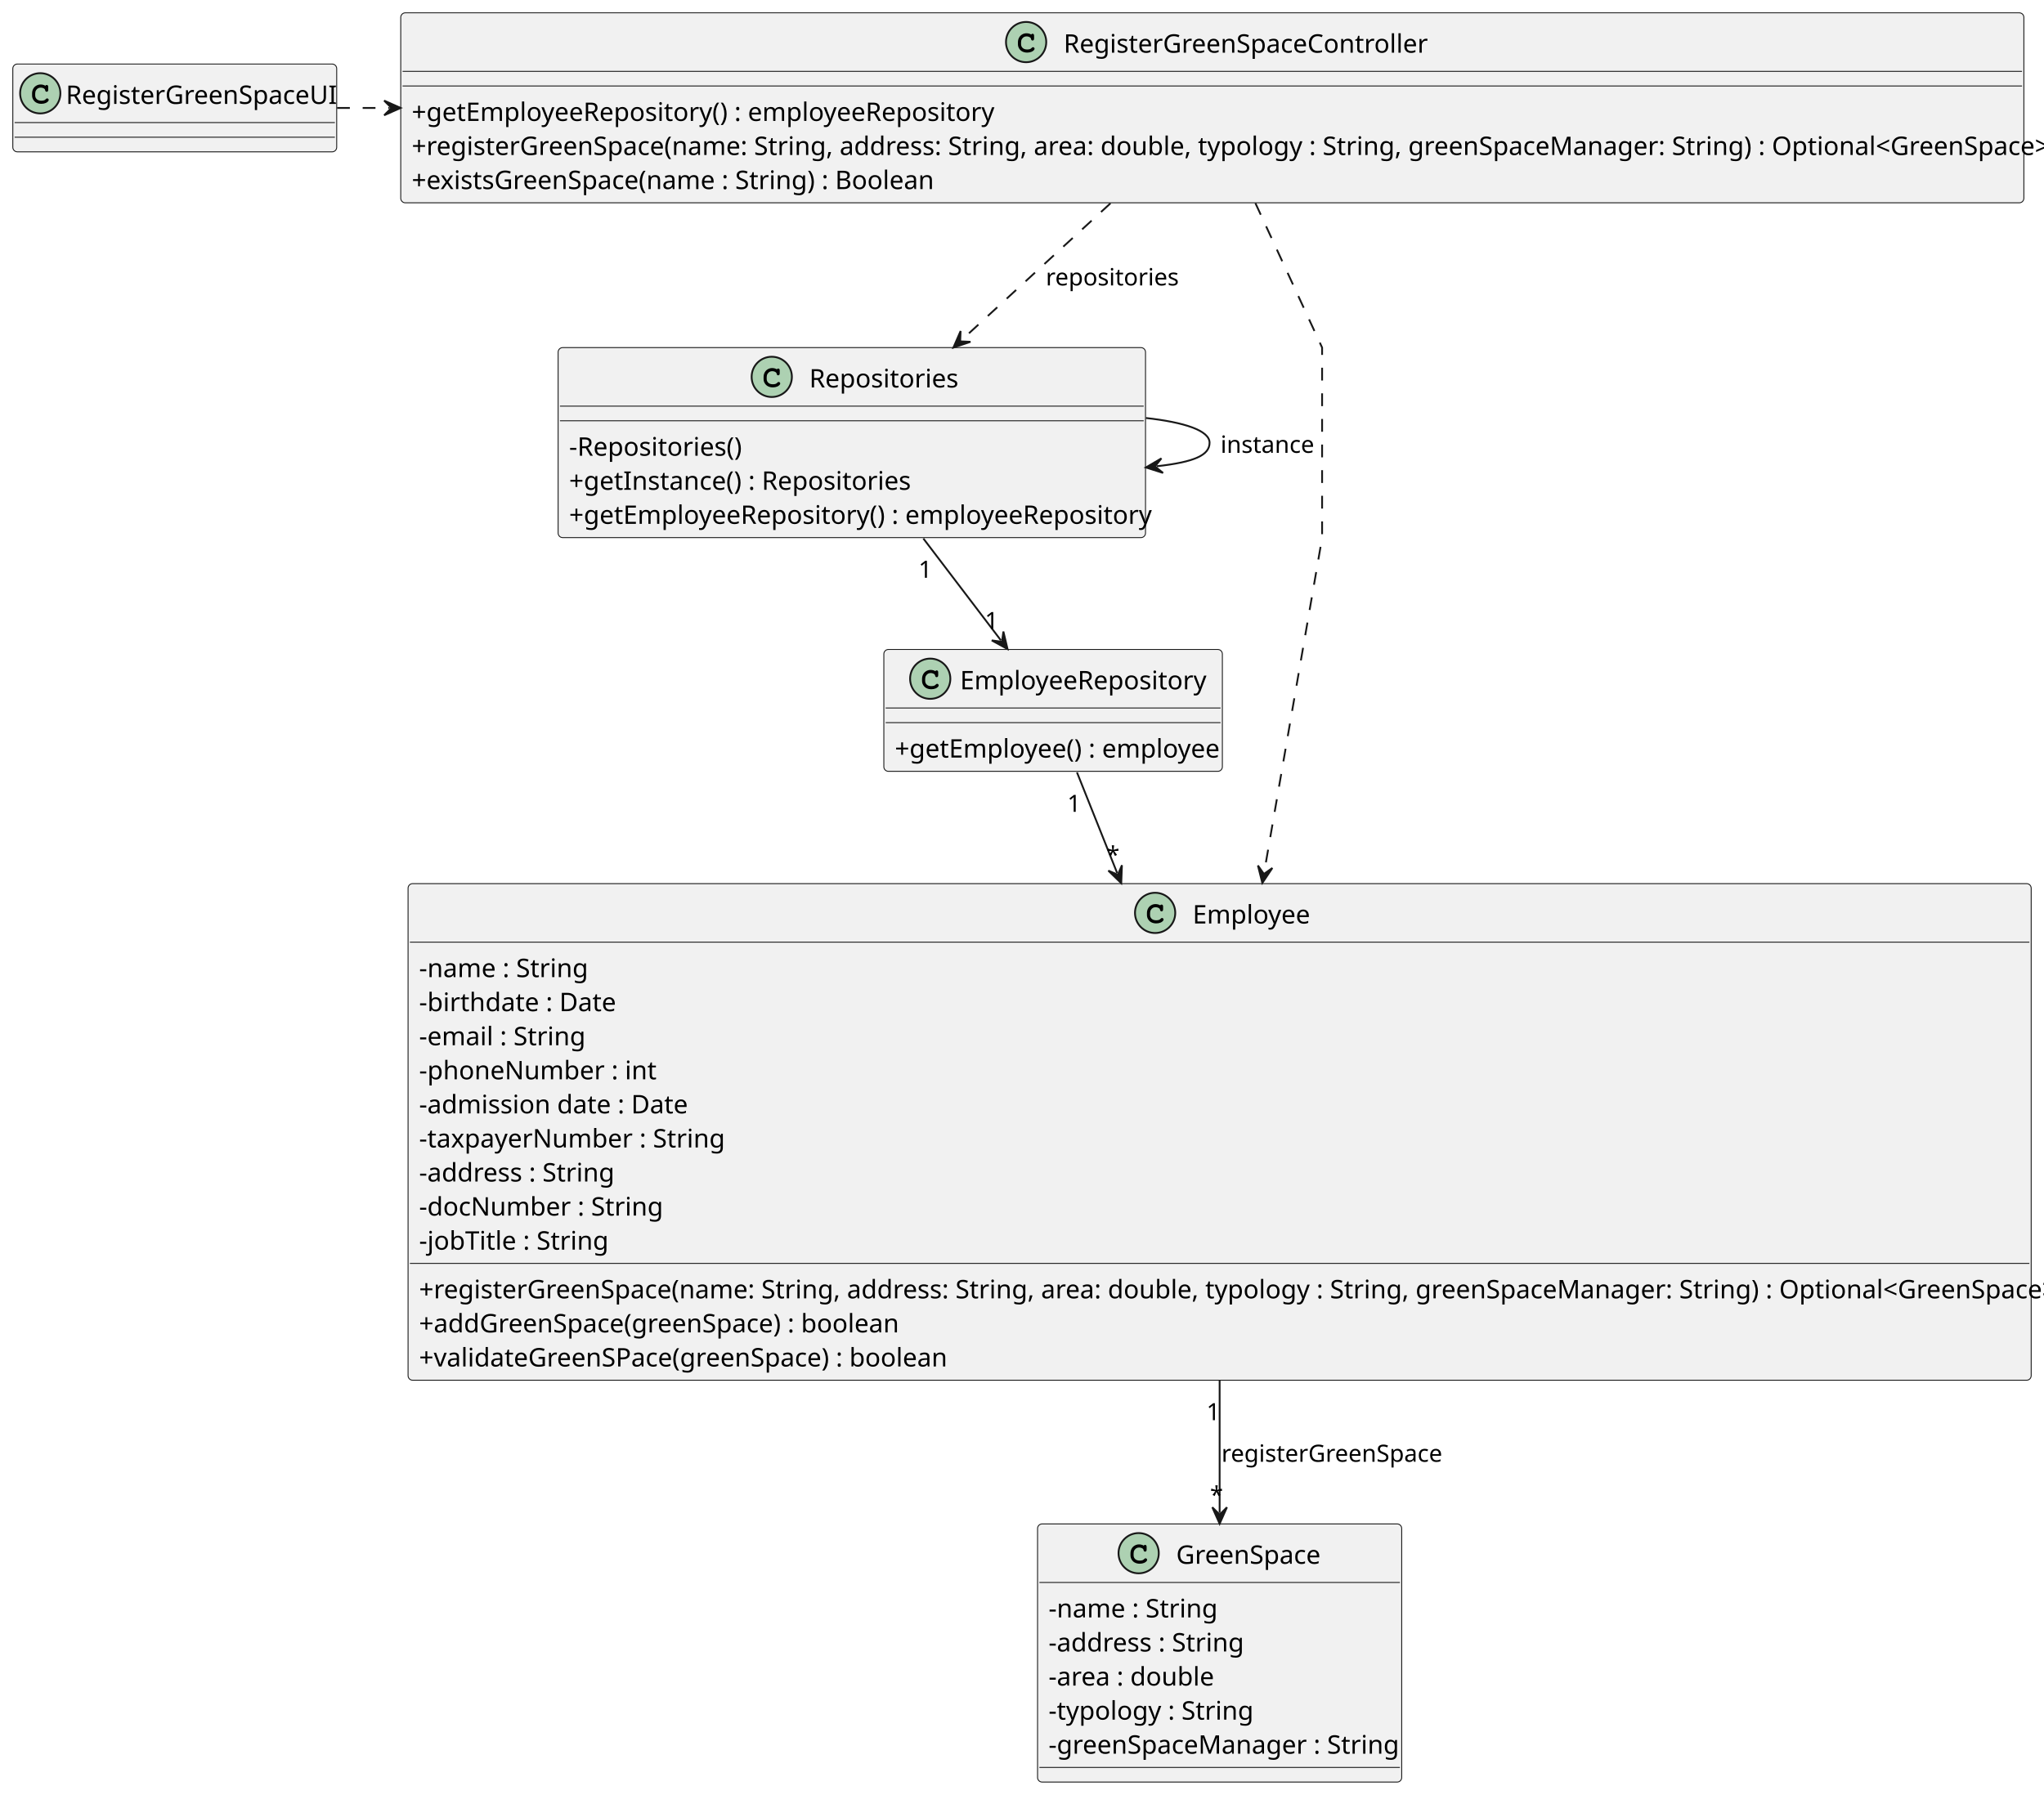
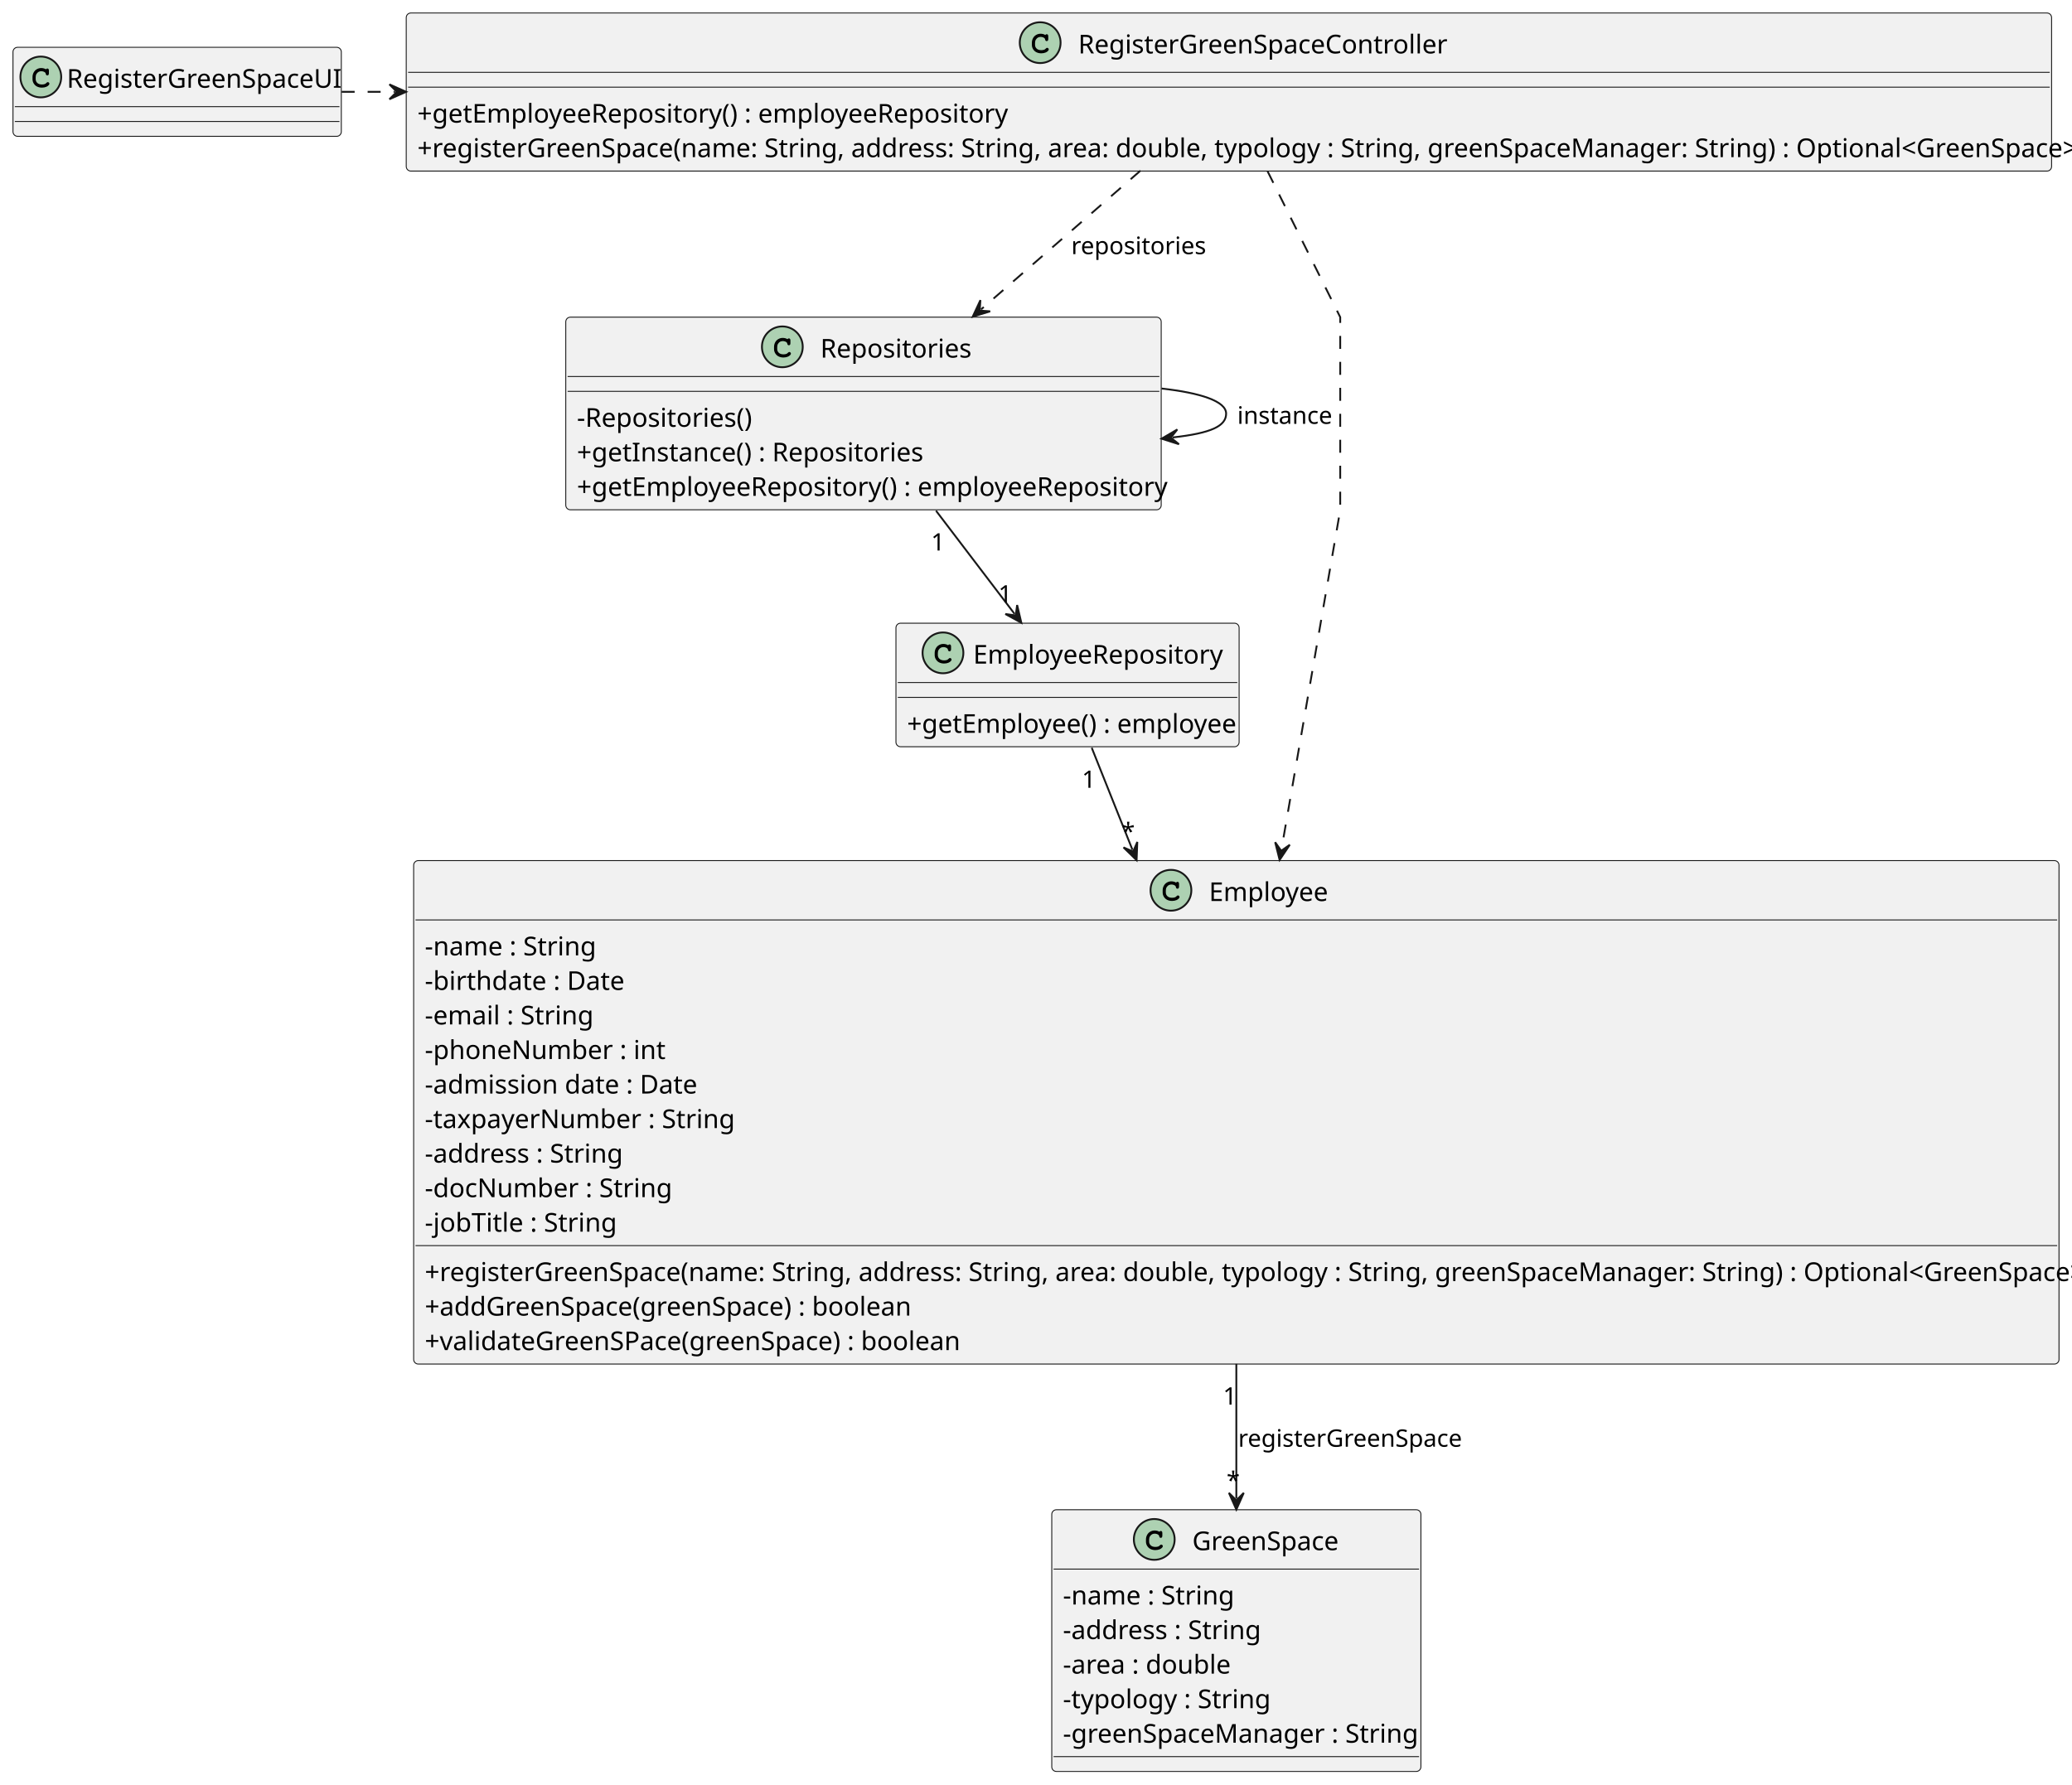
- <svg xmlns="http://www.w3.org/2000/svg" contentStyleType="text/css" height="981px" preserveAspectRatio="none" style="width:1117px;height:981px;background:#FFFFFF;" version="1.1" viewBox="0 0 1117 981" width="1117px" zoomAndPan="magnify">
+ <svg xmlns="http://www.w3.org/2000/svg" contentStyleType="text/css" height="962px" preserveAspectRatio="none" style="width:1117px;height:962px;background:#FFFFFF;" version="1.1" viewBox="0 0 1117 962" width="1117px" zoomAndPan="magnify">
  <defs />
  <g>
    <g id="elem_RegisterGreenSpaceUI">
-       <rect codeLine="11" fill="#F1F1F1" height="48" id="RegisterGreenSpaceUI" rx="2.5" ry="2.5" style="stroke:#181818;stroke-width:0.5;" width="177" x="7" y="35" />
-       <ellipse cx="22" cy="51" fill="#ADD1B2" rx="11" ry="11" style="stroke:#181818;stroke-width:1.0;" />
-       <path d="M24.766,46.875 Q24.922,46.656 25.109,46.547 Q25.297,46.438 25.516,46.438 Q25.891,46.438 26.125,46.703 Q26.359,46.953 26.359,47.562 L26.359,49.016 Q26.359,49.625 26.125,49.891 Q25.891,50.156 25.516,50.156 Q25.172,50.156 24.969,49.953 Q24.766,49.766 24.656,49.25 Q24.609,48.891 24.422,48.703 Q24.094,48.328 23.484,48.109 Q22.875,47.891 22.25,47.891 Q21.484,47.891 20.844,48.219 Q20.219,48.547 19.719,49.297 Q19.234,50.047 19.234,51.078 L19.234,52.172 Q19.234,53.406 20.125,54.234 Q21.016,55.047 22.609,55.047 Q23.547,55.047 24.203,54.797 Q24.594,54.641 25.016,54.203 Q25.281,53.938 25.422,53.859 Q25.578,53.781 25.781,53.781 Q26.109,53.781 26.359,54.047 Q26.625,54.297 26.625,54.641 Q26.625,54.984 26.281,55.391 Q25.781,55.969 24.984,56.297 Q23.906,56.75 22.609,56.75 Q21.094,56.75 19.891,56.125 Q18.906,55.625 18.219,54.562 Q17.531,53.484 17.531,52.203 L17.531,51.047 Q17.531,49.719 18.141,48.578 Q18.766,47.422 19.859,46.812 Q20.953,46.188 22.188,46.188 Q22.922,46.188 23.562,46.359 Q24.219,46.516 24.766,46.875 Z " fill="#000000" />
-       <text fill="#000000" font-family="sans-serif" font-size="14" lengthAdjust="spacing" textLength="145" x="36" y="56.797">RegisterGreenSpaceUI</text>
-       <line style="stroke:#181818;stroke-width:0.5;" x1="8" x2="183" y1="67" y2="67" />
-       <line style="stroke:#181818;stroke-width:0.5;" x1="8" x2="183" y1="75" y2="75" />
+       <rect codeLine="11" fill="#F1F1F1" height="48" id="RegisterGreenSpaceUI" rx="2.5" ry="2.5" style="stroke:#181818;stroke-width:0.5;" width="177" x="7" y="25.5" />
+       <ellipse cx="22" cy="41.5" fill="#ADD1B2" rx="11" ry="11" style="stroke:#181818;stroke-width:1.0;" />
+       <path d="M24.766,37.375 Q24.922,37.156 25.109,37.047 Q25.297,36.938 25.516,36.938 Q25.891,36.938 26.125,37.203 Q26.359,37.453 26.359,38.062 L26.359,39.516 Q26.359,40.125 26.125,40.391 Q25.891,40.656 25.516,40.656 Q25.172,40.656 24.969,40.453 Q24.766,40.266 24.656,39.75 Q24.609,39.391 24.422,39.203 Q24.094,38.828 23.484,38.609 Q22.875,38.391 22.25,38.391 Q21.484,38.391 20.844,38.719 Q20.219,39.047 19.719,39.797 Q19.234,40.547 19.234,41.578 L19.234,42.672 Q19.234,43.906 20.125,44.734 Q21.016,45.547 22.609,45.547 Q23.547,45.547 24.203,45.297 Q24.594,45.141 25.016,44.703 Q25.281,44.438 25.422,44.359 Q25.578,44.281 25.781,44.281 Q26.109,44.281 26.359,44.547 Q26.625,44.797 26.625,45.141 Q26.625,45.484 26.281,45.891 Q25.781,46.469 24.984,46.797 Q23.906,47.25 22.609,47.25 Q21.094,47.25 19.891,46.625 Q18.906,46.125 18.219,45.062 Q17.531,43.984 17.531,42.703 L17.531,41.547 Q17.531,40.219 18.141,39.078 Q18.766,37.922 19.859,37.312 Q20.953,36.688 22.188,36.688 Q22.922,36.688 23.562,36.859 Q24.219,37.016 24.766,37.375 Z " fill="#000000" />
+       <text fill="#000000" font-family="sans-serif" font-size="14" lengthAdjust="spacing" textLength="145" x="36" y="47.297">RegisterGreenSpaceUI</text>
+       <line style="stroke:#181818;stroke-width:0.5;" x1="8" x2="183" y1="57.5" y2="57.5" />
+       <line style="stroke:#181818;stroke-width:0.5;" x1="8" x2="183" y1="65.5" y2="65.5" />
    </g>
    <g id="elem_RegisterGreenSpaceController">
-       <rect codeLine="15" fill="#F1F1F1" height="103.863" id="RegisterGreenSpaceController" rx="2.5" ry="2.5" style="stroke:#181818;stroke-width:0.5;" width="887" x="219" y="7" />
+       <rect codeLine="15" fill="#F1F1F1" height="85.242" id="RegisterGreenSpaceController" rx="2.5" ry="2.5" style="stroke:#181818;stroke-width:0.5;" width="887" x="219" y="7" />
      <ellipse cx="560.75" cy="23" fill="#ADD1B2" rx="11" ry="11" style="stroke:#181818;stroke-width:1.0;" />
      <path d="M563.516,18.875 Q563.672,18.656 563.859,18.547 Q564.047,18.438 564.266,18.438 Q564.641,18.438 564.875,18.703 Q565.109,18.953 565.109,19.562 L565.109,21.016 Q565.109,21.625 564.875,21.891 Q564.641,22.156 564.266,22.156 Q563.922,22.156 563.719,21.953 Q563.516,21.766 563.406,21.25 Q563.359,20.891 563.172,20.703 Q562.844,20.328 562.234,20.109 Q561.625,19.891 561,19.891 Q560.234,19.891 559.594,20.219 Q558.969,20.547 558.469,21.297 Q557.984,22.047 557.984,23.078 L557.984,24.172 Q557.984,25.406 558.875,26.234 Q559.766,27.047 561.359,27.047 Q562.297,27.047 562.953,26.797 Q563.344,26.641 563.766,26.203 Q564.031,25.938 564.172,25.859 Q564.328,25.781 564.531,25.781 Q564.859,25.781 565.109,26.047 Q565.375,26.297 565.375,26.641 Q565.375,26.984 565.031,27.391 Q564.531,27.969 563.734,28.297 Q562.656,28.75 561.359,28.75 Q559.844,28.75 558.641,28.125 Q557.656,27.625 556.969,26.562 Q556.281,25.484 556.281,24.203 L556.281,23.047 Q556.281,21.719 556.891,20.578 Q557.516,19.422 558.609,18.812 Q559.703,18.188 560.938,18.188 Q561.672,18.188 562.312,18.359 Q562.969,18.516 563.516,18.875 Z " fill="#000000" />
      <text fill="#000000" font-family="sans-serif" font-size="14" lengthAdjust="spacing" textLength="195" x="581.25" y="28.797">RegisterGreenSpaceController</text>
      <line style="stroke:#181818;stroke-width:0.5;" x1="220" x2="1105" y1="39" y2="39" />
      <line style="stroke:#181818;stroke-width:0.5;" x1="220" x2="1105" y1="47" y2="47" />
      <text fill="#000000" font-family="sans-serif" font-size="14" lengthAdjust="spacing" textLength="309" x="225" y="66.107">+getEmployeeRepository() : employeeRepository</text>
      <text fill="#000000" font-family="sans-serif" font-size="14" lengthAdjust="spacing" textLength="875" x="225" y="84.728">+registerGreenSpace(name: String, address: String, area: double, typology : String, greenSpaceManager: String) : Optional&lt;GreenSpace&gt;</text>
-       <text fill="#000000" font-family="sans-serif" font-size="14" lengthAdjust="spacing" textLength="281" x="225" y="103.35">+existsGreenSpace(name : String) : Boolean</text>
    </g>
    <g id="elem_Repositories">
-       <rect codeLine="22" fill="#F1F1F1" height="103.863" id="Repositories" rx="2.5" ry="2.5" style="stroke:#181818;stroke-width:0.5;" width="321" x="305" y="190" />
-       <ellipse cx="421.75" cy="206" fill="#ADD1B2" rx="11" ry="11" style="stroke:#181818;stroke-width:1.0;" />
-       <path d="M424.516,201.875 Q424.672,201.656 424.859,201.547 Q425.047,201.438 425.266,201.438 Q425.641,201.438 425.875,201.703 Q426.109,201.953 426.109,202.562 L426.109,204.016 Q426.109,204.625 425.875,204.891 Q425.641,205.156 425.266,205.156 Q424.922,205.156 424.719,204.953 Q424.516,204.766 424.406,204.25 Q424.359,203.891 424.172,203.703 Q423.844,203.328 423.234,203.109 Q422.625,202.891 422,202.891 Q421.234,202.891 420.594,203.219 Q419.969,203.547 419.469,204.297 Q418.984,205.047 418.984,206.078 L418.984,207.172 Q418.984,208.406 419.875,209.234 Q420.766,210.047 422.359,210.047 Q423.297,210.047 423.953,209.797 Q424.344,209.641 424.766,209.203 Q425.031,208.938 425.172,208.859 Q425.328,208.781 425.531,208.781 Q425.859,208.781 426.109,209.047 Q426.375,209.297 426.375,209.641 Q426.375,209.984 426.031,210.391 Q425.531,210.969 424.734,211.297 Q423.656,211.75 422.359,211.75 Q420.844,211.75 419.641,211.125 Q418.656,210.625 417.969,209.562 Q417.281,208.484 417.281,207.203 L417.281,206.047 Q417.281,204.719 417.891,203.578 Q418.516,202.422 419.609,201.812 Q420.703,201.188 421.938,201.188 Q422.672,201.188 423.312,201.359 Q423.969,201.516 424.516,201.875 Z " fill="#000000" />
-       <text fill="#000000" font-family="sans-serif" font-size="14" lengthAdjust="spacing" textLength="79" x="442.25" y="211.797">Repositories</text>
-       <line style="stroke:#181818;stroke-width:0.5;" x1="306" x2="625" y1="222" y2="222" />
-       <line style="stroke:#181818;stroke-width:0.5;" x1="306" x2="625" y1="230" y2="230" />
-       <text fill="#000000" font-family="sans-serif" font-size="14" lengthAdjust="spacing" textLength="94" x="311" y="249.107">-Repositories()</text>
-       <text fill="#000000" font-family="sans-serif" font-size="14" lengthAdjust="spacing" textLength="182" x="311" y="267.728">+getInstance() : Repositories</text>
-       <text fill="#000000" font-family="sans-serif" font-size="14" lengthAdjust="spacing" textLength="309" x="311" y="286.35">+getEmployeeRepository() : employeeRepository</text>
+       <rect codeLine="21" fill="#F1F1F1" height="103.863" id="Repositories" rx="2.5" ry="2.5" style="stroke:#181818;stroke-width:0.5;" width="321" x="305" y="171" />
+       <ellipse cx="421.75" cy="187" fill="#ADD1B2" rx="11" ry="11" style="stroke:#181818;stroke-width:1.0;" />
+       <path d="M424.516,182.875 Q424.672,182.656 424.859,182.547 Q425.047,182.438 425.266,182.438 Q425.641,182.438 425.875,182.703 Q426.109,182.953 426.109,183.562 L426.109,185.016 Q426.109,185.625 425.875,185.891 Q425.641,186.156 425.266,186.156 Q424.922,186.156 424.719,185.953 Q424.516,185.766 424.406,185.25 Q424.359,184.891 424.172,184.703 Q423.844,184.328 423.234,184.109 Q422.625,183.891 422,183.891 Q421.234,183.891 420.594,184.219 Q419.969,184.547 419.469,185.297 Q418.984,186.047 418.984,187.078 L418.984,188.172 Q418.984,189.406 419.875,190.234 Q420.766,191.047 422.359,191.047 Q423.297,191.047 423.953,190.797 Q424.344,190.641 424.766,190.203 Q425.031,189.938 425.172,189.859 Q425.328,189.781 425.531,189.781 Q425.859,189.781 426.109,190.047 Q426.375,190.297 426.375,190.641 Q426.375,190.984 426.031,191.391 Q425.531,191.969 424.734,192.297 Q423.656,192.75 422.359,192.75 Q420.844,192.75 419.641,192.125 Q418.656,191.625 417.969,190.562 Q417.281,189.484 417.281,188.203 L417.281,187.047 Q417.281,185.719 417.891,184.578 Q418.516,183.422 419.609,182.812 Q420.703,182.188 421.938,182.188 Q422.672,182.188 423.312,182.359 Q423.969,182.516 424.516,182.875 Z " fill="#000000" />
+       <text fill="#000000" font-family="sans-serif" font-size="14" lengthAdjust="spacing" textLength="79" x="442.25" y="192.797">Repositories</text>
+       <line style="stroke:#181818;stroke-width:0.5;" x1="306" x2="625" y1="203" y2="203" />
+       <line style="stroke:#181818;stroke-width:0.5;" x1="306" x2="625" y1="211" y2="211" />
+       <text fill="#000000" font-family="sans-serif" font-size="14" lengthAdjust="spacing" textLength="94" x="311" y="230.107">-Repositories()</text>
+       <text fill="#000000" font-family="sans-serif" font-size="14" lengthAdjust="spacing" textLength="182" x="311" y="248.728">+getInstance() : Repositories</text>
+       <text fill="#000000" font-family="sans-serif" font-size="14" lengthAdjust="spacing" textLength="309" x="311" y="267.35">+getEmployeeRepository() : employeeRepository</text>
    </g>
    <g id="elem_Employee">
-       <rect codeLine="29" fill="#F1F1F1" height="271.453" id="Employee" rx="2.5" ry="2.5" style="stroke:#181818;stroke-width:0.5;" width="887" x="223" y="483" />
-       <ellipse cx="631.25" cy="499" fill="#ADD1B2" rx="11" ry="11" style="stroke:#181818;stroke-width:1.0;" />
-       <path d="M634.016,494.875 Q634.172,494.656 634.359,494.547 Q634.547,494.438 634.766,494.438 Q635.141,494.438 635.375,494.703 Q635.609,494.953 635.609,495.562 L635.609,497.016 Q635.609,497.625 635.375,497.891 Q635.141,498.156 634.766,498.156 Q634.422,498.156 634.219,497.953 Q634.016,497.766 633.906,497.25 Q633.859,496.891 633.672,496.703 Q633.344,496.328 632.734,496.109 Q632.125,495.891 631.5,495.891 Q630.734,495.891 630.094,496.219 Q629.469,496.547 628.969,497.297 Q628.484,498.047 628.484,499.078 L628.484,500.172 Q628.484,501.406 629.375,502.234 Q630.266,503.047 631.859,503.047 Q632.797,503.047 633.453,502.797 Q633.844,502.641 634.266,502.203 Q634.531,501.938 634.672,501.859 Q634.828,501.781 635.031,501.781 Q635.359,501.781 635.609,502.047 Q635.875,502.297 635.875,502.641 Q635.875,502.984 635.531,503.391 Q635.031,503.969 634.234,504.297 Q633.156,504.75 631.859,504.75 Q630.344,504.75 629.141,504.125 Q628.156,503.625 627.469,502.562 Q626.781,501.484 626.781,500.203 L626.781,499.047 Q626.781,497.719 627.391,496.578 Q628.016,495.422 629.109,494.812 Q630.203,494.188 631.438,494.188 Q632.172,494.188 632.812,494.359 Q633.469,494.516 634.016,494.875 Z " fill="#000000" />
-       <text fill="#000000" font-family="sans-serif" font-size="14" lengthAdjust="spacing" textLength="62" x="651.75" y="504.797">Employee</text>
-       <line style="stroke:#181818;stroke-width:0.5;" x1="224" x2="1109" y1="515" y2="515" />
-       <text fill="#000000" font-family="sans-serif" font-size="14" lengthAdjust="spacing" textLength="89" x="229" y="534.107">-name : String</text>
-       <text fill="#000000" font-family="sans-serif" font-size="14" lengthAdjust="spacing" textLength="103" x="229" y="552.729">-birthdate : Date</text>
-       <text fill="#000000" font-family="sans-serif" font-size="14" lengthAdjust="spacing" textLength="87" x="229" y="571.35">-email : String</text>
-       <text fill="#000000" font-family="sans-serif" font-size="14" lengthAdjust="spacing" textLength="121" x="229" y="589.971">-phoneNumber : int</text>
-       <text fill="#000000" font-family="sans-serif" font-size="14" lengthAdjust="spacing" textLength="142" x="229" y="608.592">-admission date : Date</text>
-       <text fill="#000000" font-family="sans-serif" font-size="14" lengthAdjust="spacing" textLength="157" x="229" y="627.213">-taxpayerNumber : String</text>
-       <text fill="#000000" font-family="sans-serif" font-size="14" lengthAdjust="spacing" textLength="105" x="229" y="645.834">-address : String</text>
-       <text fill="#000000" font-family="sans-serif" font-size="14" lengthAdjust="spacing" textLength="126" x="229" y="664.455">-docNumber : String</text>
-       <text fill="#000000" font-family="sans-serif" font-size="14" lengthAdjust="spacing" textLength="100" x="229" y="683.076">-jobTitle : String</text>
-       <line style="stroke:#181818;stroke-width:0.5;" x1="224" x2="1109" y1="690.59" y2="690.59" />
-       <text fill="#000000" font-family="sans-serif" font-size="14" lengthAdjust="spacing" textLength="875" x="229" y="709.697">+registerGreenSpace(name: String, address: String, area: double, typology : String, greenSpaceManager: String) : Optional&lt;GreenSpace&gt;</text>
-       <text fill="#000000" font-family="sans-serif" font-size="14" lengthAdjust="spacing" textLength="262" x="229" y="728.318">+addGreenSpace(greenSpace) : boolean</text>
-       <text fill="#000000" font-family="sans-serif" font-size="14" lengthAdjust="spacing" textLength="288" x="229" y="746.939">+validateGreenSPace(greenSpace) : boolean</text>
+       <rect codeLine="28" fill="#F1F1F1" height="271.453" id="Employee" rx="2.5" ry="2.5" style="stroke:#181818;stroke-width:0.5;" width="887" x="223" y="464" />
+       <ellipse cx="631.25" cy="480" fill="#ADD1B2" rx="11" ry="11" style="stroke:#181818;stroke-width:1.0;" />
+       <path d="M634.016,475.875 Q634.172,475.656 634.359,475.547 Q634.547,475.438 634.766,475.438 Q635.141,475.438 635.375,475.703 Q635.609,475.953 635.609,476.562 L635.609,478.016 Q635.609,478.625 635.375,478.891 Q635.141,479.156 634.766,479.156 Q634.422,479.156 634.219,478.953 Q634.016,478.766 633.906,478.25 Q633.859,477.891 633.672,477.703 Q633.344,477.328 632.734,477.109 Q632.125,476.891 631.5,476.891 Q630.734,476.891 630.094,477.219 Q629.469,477.547 628.969,478.297 Q628.484,479.047 628.484,480.078 L628.484,481.172 Q628.484,482.406 629.375,483.234 Q630.266,484.047 631.859,484.047 Q632.797,484.047 633.453,483.797 Q633.844,483.641 634.266,483.203 Q634.531,482.938 634.672,482.859 Q634.828,482.781 635.031,482.781 Q635.359,482.781 635.609,483.047 Q635.875,483.297 635.875,483.641 Q635.875,483.984 635.531,484.391 Q635.031,484.969 634.234,485.297 Q633.156,485.75 631.859,485.75 Q630.344,485.75 629.141,485.125 Q628.156,484.625 627.469,483.562 Q626.781,482.484 626.781,481.203 L626.781,480.047 Q626.781,478.719 627.391,477.578 Q628.016,476.422 629.109,475.812 Q630.203,475.188 631.438,475.188 Q632.172,475.188 632.812,475.359 Q633.469,475.516 634.016,475.875 Z " fill="#000000" />
+       <text fill="#000000" font-family="sans-serif" font-size="14" lengthAdjust="spacing" textLength="62" x="651.75" y="485.797">Employee</text>
+       <line style="stroke:#181818;stroke-width:0.5;" x1="224" x2="1109" y1="496" y2="496" />
+       <text fill="#000000" font-family="sans-serif" font-size="14" lengthAdjust="spacing" textLength="89" x="229" y="515.107">-name : String</text>
+       <text fill="#000000" font-family="sans-serif" font-size="14" lengthAdjust="spacing" textLength="103" x="229" y="533.729">-birthdate : Date</text>
+       <text fill="#000000" font-family="sans-serif" font-size="14" lengthAdjust="spacing" textLength="87" x="229" y="552.35">-email : String</text>
+       <text fill="#000000" font-family="sans-serif" font-size="14" lengthAdjust="spacing" textLength="121" x="229" y="570.971">-phoneNumber : int</text>
+       <text fill="#000000" font-family="sans-serif" font-size="14" lengthAdjust="spacing" textLength="142" x="229" y="589.592">-admission date : Date</text>
+       <text fill="#000000" font-family="sans-serif" font-size="14" lengthAdjust="spacing" textLength="157" x="229" y="608.213">-taxpayerNumber : String</text>
+       <text fill="#000000" font-family="sans-serif" font-size="14" lengthAdjust="spacing" textLength="105" x="229" y="626.834">-address : String</text>
+       <text fill="#000000" font-family="sans-serif" font-size="14" lengthAdjust="spacing" textLength="126" x="229" y="645.455">-docNumber : String</text>
+       <text fill="#000000" font-family="sans-serif" font-size="14" lengthAdjust="spacing" textLength="100" x="229" y="664.076">-jobTitle : String</text>
+       <line style="stroke:#181818;stroke-width:0.5;" x1="224" x2="1109" y1="671.59" y2="671.59" />
+       <text fill="#000000" font-family="sans-serif" font-size="14" lengthAdjust="spacing" textLength="875" x="229" y="690.697">+registerGreenSpace(name: String, address: String, area: double, typology : String, greenSpaceManager: String) : Optional&lt;GreenSpace&gt;</text>
+       <text fill="#000000" font-family="sans-serif" font-size="14" lengthAdjust="spacing" textLength="262" x="229" y="709.318">+addGreenSpace(greenSpace) : boolean</text>
+       <text fill="#000000" font-family="sans-serif" font-size="14" lengthAdjust="spacing" textLength="288" x="229" y="727.939">+validateGreenSPace(greenSpace) : boolean</text>
    </g>
    <g id="elem_EmployeeRepository">
-       <rect codeLine="45" fill="#F1F1F1" height="66.621" id="EmployeeRepository" rx="2.5" ry="2.5" style="stroke:#181818;stroke-width:0.5;" width="185" x="483" y="355" />
-       <ellipse cx="508.35" cy="371" fill="#ADD1B2" rx="11" ry="11" style="stroke:#181818;stroke-width:1.0;" />
-       <path d="M511.116,366.875 Q511.272,366.656 511.459,366.547 Q511.647,366.438 511.866,366.438 Q512.241,366.438 512.475,366.703 Q512.709,366.953 512.709,367.562 L512.709,369.016 Q512.709,369.625 512.475,369.891 Q512.241,370.156 511.866,370.156 Q511.522,370.156 511.319,369.953 Q511.116,369.766 511.006,369.25 Q510.959,368.891 510.772,368.703 Q510.444,368.328 509.834,368.109 Q509.225,367.891 508.6,367.891 Q507.834,367.891 507.194,368.219 Q506.569,368.547 506.069,369.297 Q505.584,370.047 505.584,371.078 L505.584,372.172 Q505.584,373.406 506.475,374.234 Q507.366,375.047 508.959,375.047 Q509.897,375.047 510.553,374.797 Q510.944,374.641 511.366,374.203 Q511.631,373.938 511.772,373.859 Q511.928,373.781 512.131,373.781 Q512.459,373.781 512.709,374.047 Q512.975,374.297 512.975,374.641 Q512.975,374.984 512.631,375.391 Q512.131,375.969 511.334,376.297 Q510.256,376.75 508.959,376.75 Q507.444,376.75 506.241,376.125 Q505.256,375.625 504.569,374.562 Q503.881,373.484 503.881,372.203 L503.881,371.047 Q503.881,369.719 504.491,368.578 Q505.116,367.422 506.209,366.812 Q507.303,366.188 508.538,366.188 Q509.272,366.188 509.913,366.359 Q510.569,366.516 511.116,366.875 Z " fill="#000000" />
-       <text fill="#000000" font-family="sans-serif" font-size="14" lengthAdjust="spacing" textLength="130" x="524.65" y="376.797">EmployeeRepository</text>
-       <line style="stroke:#181818;stroke-width:0.5;" x1="484" x2="667" y1="387" y2="387" />
-       <line style="stroke:#181818;stroke-width:0.5;" x1="484" x2="667" y1="395" y2="395" />
-       <text fill="#000000" font-family="sans-serif" font-size="14" lengthAdjust="spacing" textLength="173" x="489" y="414.107">+getEmployee() : employee</text>
+       <rect codeLine="44" fill="#F1F1F1" height="66.621" id="EmployeeRepository" rx="2.5" ry="2.5" style="stroke:#181818;stroke-width:0.5;" width="185" x="483" y="336" />
+       <ellipse cx="508.35" cy="352" fill="#ADD1B2" rx="11" ry="11" style="stroke:#181818;stroke-width:1.0;" />
+       <path d="M511.116,347.875 Q511.272,347.656 511.459,347.547 Q511.647,347.438 511.866,347.438 Q512.241,347.438 512.475,347.703 Q512.709,347.953 512.709,348.562 L512.709,350.016 Q512.709,350.625 512.475,350.891 Q512.241,351.156 511.866,351.156 Q511.522,351.156 511.319,350.953 Q511.116,350.766 511.006,350.25 Q510.959,349.891 510.772,349.703 Q510.444,349.328 509.834,349.109 Q509.225,348.891 508.6,348.891 Q507.834,348.891 507.194,349.219 Q506.569,349.547 506.069,350.297 Q505.584,351.047 505.584,352.078 L505.584,353.172 Q505.584,354.406 506.475,355.234 Q507.366,356.047 508.959,356.047 Q509.897,356.047 510.553,355.797 Q510.944,355.641 511.366,355.203 Q511.631,354.938 511.772,354.859 Q511.928,354.781 512.131,354.781 Q512.459,354.781 512.709,355.047 Q512.975,355.297 512.975,355.641 Q512.975,355.984 512.631,356.391 Q512.131,356.969 511.334,357.297 Q510.256,357.75 508.959,357.75 Q507.444,357.75 506.241,357.125 Q505.256,356.625 504.569,355.562 Q503.881,354.484 503.881,353.203 L503.881,352.047 Q503.881,350.719 504.491,349.578 Q505.116,348.422 506.209,347.812 Q507.303,347.188 508.538,347.188 Q509.272,347.188 509.913,347.359 Q510.569,347.516 511.116,347.875 Z " fill="#000000" />
+       <text fill="#000000" font-family="sans-serif" font-size="14" lengthAdjust="spacing" textLength="130" x="524.65" y="357.797">EmployeeRepository</text>
+       <line style="stroke:#181818;stroke-width:0.5;" x1="484" x2="667" y1="368" y2="368" />
+       <line style="stroke:#181818;stroke-width:0.5;" x1="484" x2="667" y1="376" y2="376" />
+       <text fill="#000000" font-family="sans-serif" font-size="14" lengthAdjust="spacing" textLength="173" x="489" y="395.107">+getEmployee() : employee</text>
    </g>
    <g id="elem_GreenSpace">
-       <rect codeLine="51" fill="#F1F1F1" height="141.106" id="GreenSpace" rx="2.5" ry="2.5" style="stroke:#181818;stroke-width:0.5;" width="199" x="567" y="833" />
-       <ellipse cx="622.25" cy="849" fill="#ADD1B2" rx="11" ry="11" style="stroke:#181818;stroke-width:1.0;" />
-       <path d="M625.016,844.875 Q625.172,844.656 625.359,844.547 Q625.547,844.438 625.766,844.438 Q626.141,844.438 626.375,844.703 Q626.609,844.953 626.609,845.562 L626.609,847.016 Q626.609,847.625 626.375,847.891 Q626.141,848.156 625.766,848.156 Q625.422,848.156 625.219,847.953 Q625.016,847.766 624.906,847.25 Q624.859,846.891 624.672,846.703 Q624.344,846.328 623.734,846.109 Q623.125,845.891 622.5,845.891 Q621.734,845.891 621.094,846.219 Q620.469,846.547 619.969,847.297 Q619.484,848.047 619.484,849.078 L619.484,850.172 Q619.484,851.406 620.375,852.234 Q621.266,853.047 622.859,853.047 Q623.797,853.047 624.453,852.797 Q624.844,852.641 625.266,852.203 Q625.531,851.938 625.672,851.859 Q625.828,851.781 626.031,851.781 Q626.359,851.781 626.609,852.047 Q626.875,852.297 626.875,852.641 Q626.875,852.984 626.531,853.391 Q626.031,853.969 625.234,854.297 Q624.156,854.75 622.859,854.75 Q621.344,854.75 620.141,854.125 Q619.156,853.625 618.469,852.562 Q617.781,851.484 617.781,850.203 L617.781,849.047 Q617.781,847.719 618.391,846.578 Q619.016,845.422 620.109,844.812 Q621.203,844.188 622.438,844.188 Q623.172,844.188 623.812,844.359 Q624.469,844.516 625.016,844.875 Z " fill="#000000" />
-       <text fill="#000000" font-family="sans-serif" font-size="14" lengthAdjust="spacing" textLength="80" x="642.75" y="854.797">GreenSpace</text>
-       <line style="stroke:#181818;stroke-width:0.5;" x1="568" x2="765" y1="865" y2="865" />
-       <text fill="#000000" font-family="sans-serif" font-size="14" lengthAdjust="spacing" textLength="89" x="573" y="884.107">-name : String</text>
-       <text fill="#000000" font-family="sans-serif" font-size="14" lengthAdjust="spacing" textLength="105" x="573" y="902.729">-address : String</text>
-       <text fill="#000000" font-family="sans-serif" font-size="14" lengthAdjust="spacing" textLength="89" x="573" y="921.35">-area : double</text>
-       <text fill="#000000" font-family="sans-serif" font-size="14" lengthAdjust="spacing" textLength="107" x="573" y="939.971">-typology : String</text>
-       <text fill="#000000" font-family="sans-serif" font-size="14" lengthAdjust="spacing" textLength="187" x="573" y="958.592">-greenSpaceManager : String</text>
-       <line style="stroke:#181818;stroke-width:0.5;" x1="568" x2="765" y1="966.106" y2="966.106" />
+       <rect codeLine="50" fill="#F1F1F1" height="141.106" id="GreenSpace" rx="2.5" ry="2.5" style="stroke:#181818;stroke-width:0.5;" width="199" x="567" y="814" />
+       <ellipse cx="622.25" cy="830" fill="#ADD1B2" rx="11" ry="11" style="stroke:#181818;stroke-width:1.0;" />
+       <path d="M625.016,825.875 Q625.172,825.656 625.359,825.547 Q625.547,825.438 625.766,825.438 Q626.141,825.438 626.375,825.703 Q626.609,825.953 626.609,826.562 L626.609,828.016 Q626.609,828.625 626.375,828.891 Q626.141,829.156 625.766,829.156 Q625.422,829.156 625.219,828.953 Q625.016,828.766 624.906,828.25 Q624.859,827.891 624.672,827.703 Q624.344,827.328 623.734,827.109 Q623.125,826.891 622.5,826.891 Q621.734,826.891 621.094,827.219 Q620.469,827.547 619.969,828.297 Q619.484,829.047 619.484,830.078 L619.484,831.172 Q619.484,832.406 620.375,833.234 Q621.266,834.047 622.859,834.047 Q623.797,834.047 624.453,833.797 Q624.844,833.641 625.266,833.203 Q625.531,832.938 625.672,832.859 Q625.828,832.781 626.031,832.781 Q626.359,832.781 626.609,833.047 Q626.875,833.297 626.875,833.641 Q626.875,833.984 626.531,834.391 Q626.031,834.969 625.234,835.297 Q624.156,835.75 622.859,835.75 Q621.344,835.75 620.141,835.125 Q619.156,834.625 618.469,833.562 Q617.781,832.484 617.781,831.203 L617.781,830.047 Q617.781,828.719 618.391,827.578 Q619.016,826.422 620.109,825.812 Q621.203,825.188 622.438,825.188 Q623.172,825.188 623.812,825.359 Q624.469,825.516 625.016,825.875 Z " fill="#000000" />
+       <text fill="#000000" font-family="sans-serif" font-size="14" lengthAdjust="spacing" textLength="80" x="642.75" y="835.797">GreenSpace</text>
+       <line style="stroke:#181818;stroke-width:0.5;" x1="568" x2="765" y1="846" y2="846" />
+       <text fill="#000000" font-family="sans-serif" font-size="14" lengthAdjust="spacing" textLength="89" x="573" y="865.107">-name : String</text>
+       <text fill="#000000" font-family="sans-serif" font-size="14" lengthAdjust="spacing" textLength="105" x="573" y="883.729">-address : String</text>
+       <text fill="#000000" font-family="sans-serif" font-size="14" lengthAdjust="spacing" textLength="89" x="573" y="902.35">-area : double</text>
+       <text fill="#000000" font-family="sans-serif" font-size="14" lengthAdjust="spacing" textLength="107" x="573" y="920.971">-typology : String</text>
+       <text fill="#000000" font-family="sans-serif" font-size="14" lengthAdjust="spacing" textLength="187" x="573" y="939.592">-greenSpaceManager : String</text>
+       <line style="stroke:#181818;stroke-width:0.5;" x1="568" x2="765" y1="947.106" y2="947.106" />
    </g>
    <g id="link_RegisterGreenSpaceController_Repositories">
-       <path codeLine="63" d="M606.84,111.14 C579.99,135.81 552.279,161.272 525.439,185.922 " fill="none" id="RegisterGreenSpaceController-to-Repositories" style="stroke:#181818;stroke-width:1.0;stroke-dasharray:7.0,7.0;" />
-       <polygon fill="#181818" points="521.02,189.98,530.354,186.838,524.703,186.598,524.943,180.946,521.02,189.98" style="stroke:#181818;stroke-width:1.0;" />
-       <text fill="#000000" font-family="sans-serif" font-size="13" lengthAdjust="spacing" textLength="67" x="571.5" y="156.028">repositories</text>
+       <path codeLine="62" d="M614.81,92.02 C587.6,115.71 557.775,141.66 528.895,166.81 " fill="none" id="RegisterGreenSpaceController-to-Repositories" style="stroke:#181818;stroke-width:1.0;stroke-dasharray:7.0,7.0;" />
+       <polygon fill="#181818" points="524.37,170.75,533.784,167.856,528.141,167.466,528.53,161.823,524.37,170.75" style="stroke:#181818;stroke-width:1.0;" />
+       <text fill="#000000" font-family="sans-serif" font-size="13" lengthAdjust="spacing" textLength="67" x="577.5" y="137.028">repositories</text>
    </g>
    <g id="link_RegisterGreenSpaceController_Employee">
-       <path codeLine="64" d="M686.04,111.01 C702.85,147.43 722.5,190 722.5,190 C722.5,190 722.5,294 722.5,294 C722.5,294 706.234,387.968 690.864,476.738 " fill="none" id="RegisterGreenSpaceController-to-Employee" style="stroke:#181818;stroke-width:1.0;stroke-dasharray:7.0,7.0;" />
-       <polygon fill="#181818" points="689.84,482.65,695.317,474.464,690.693,477.723,687.434,473.099,689.84,482.65" style="stroke:#181818;stroke-width:1.0;" />
+       <path codeLine="63" d="M683.32,92.31 C700.65,127.11 722.5,171 722.5,171 C722.5,171 722.5,275 722.5,275 C722.5,275 706.234,368.968 690.864,457.738 " fill="none" id="RegisterGreenSpaceController-to-Employee" style="stroke:#181818;stroke-width:1.0;stroke-dasharray:7.0,7.0;" />
+       <polygon fill="#181818" points="689.84,463.65,695.317,455.464,690.693,458.723,687.434,454.099,689.84,463.65" style="stroke:#181818;stroke-width:1.0;" />
    </g>
    <g id="link_RegisterGreenSpaceUI_RegisterGreenSpaceController">
-       <path codeLine="65" d="M184.19,59 C195.89,59 201.71,59 212.93,59 " fill="none" id="RegisterGreenSpaceUI-to-RegisterGreenSpaceController" style="stroke:#181818;stroke-width:1.0;stroke-dasharray:7.0,7.0;" />
-       <polygon fill="#181818" points="218.93,59,209.93,55,213.93,59,209.93,63,218.93,59" style="stroke:#181818;stroke-width:1.0;" />
+       <path codeLine="64" d="M184.19,49.5 C195.89,49.5 201.71,49.5 212.93,49.5 " fill="none" id="RegisterGreenSpaceUI-to-RegisterGreenSpaceController" style="stroke:#181818;stroke-width:1.0;stroke-dasharray:7.0,7.0;" />
+       <polygon fill="#181818" points="218.93,49.5,209.93,45.5,213.93,49.5,209.93,53.5,218.93,49.5" style="stroke:#181818;stroke-width:1.0;" />
    </g>
    <g id="link_Repositories_Repositories">
-       <path codeLine="66" d="M626.19,228.48 C647.13,230.81 661,235.31 661,242 C661,248.69 653.093,252.526 632.153,254.857 " fill="none" id="Repositories-to-Repositories" style="stroke:#181818;stroke-width:1.0;" />
-       <polygon fill="#181818" points="626.19,255.52,635.577,258.5,631.159,254.967,634.692,250.549,626.19,255.52" style="stroke:#181818;stroke-width:1.0;" />
-       <text fill="#000000" font-family="sans-serif" font-size="13" lengthAdjust="spacing" textLength="49" x="667" y="247.528">instance</text>
+       <path codeLine="65" d="M626.19,209.48 C647.13,211.81 661,216.31 661,223 C661,229.69 653.093,233.526 632.153,235.857 " fill="none" id="Repositories-to-Repositories" style="stroke:#181818;stroke-width:1.0;" />
+       <polygon fill="#181818" points="626.19,236.52,635.577,239.5,631.159,235.967,634.692,231.549,626.19,236.52" style="stroke:#181818;stroke-width:1.0;" />
+       <text fill="#000000" font-family="sans-serif" font-size="13" lengthAdjust="spacing" textLength="49" x="667" y="228.528">instance</text>
    </g>
    <g id="link_EmployeeRepository_Employee">
-       <path codeLine="67" d="M588.54,422.17 C595.17,438.79 601.506,454.657 610.506,477.207 " fill="none" id="EmployeeRepository-to-Employee" style="stroke:#181818;stroke-width:1.0;" />
-       <polygon fill="#181818" points="612.73,482.78,613.109,472.938,610.877,478.136,605.679,475.904,612.73,482.78" style="stroke:#181818;stroke-width:1.0;" />
-       <text fill="#000000" font-family="sans-serif" font-size="13" lengthAdjust="spacing" textLength="7" x="583.239" y="443.769">1</text>
-       <text fill="#000000" font-family="sans-serif" font-size="13" lengthAdjust="spacing" textLength="5" x="604.653" y="471.917">*</text>
+       <path codeLine="66" d="M588.54,403.17 C595.17,419.79 601.506,435.657 610.506,458.207 " fill="none" id="EmployeeRepository-to-Employee" style="stroke:#181818;stroke-width:1.0;" />
+       <polygon fill="#181818" points="612.73,463.78,613.109,453.938,610.877,459.136,605.679,456.904,612.73,463.78" style="stroke:#181818;stroke-width:1.0;" />
+       <text fill="#000000" font-family="sans-serif" font-size="13" lengthAdjust="spacing" textLength="7" x="583.239" y="424.769">1</text>
+       <text fill="#000000" font-family="sans-serif" font-size="13" lengthAdjust="spacing" textLength="5" x="604.653" y="452.917">*</text>
    </g>
    <g id="link_Employee_GreenSpace">
-       <path codeLine="68" d="M666.5,754.37 C666.5,781.56 666.5,803.08 666.5,826.9 " fill="none" id="Employee-to-GreenSpace" style="stroke:#181818;stroke-width:1.0;" />
-       <polygon fill="#181818" points="666.5,832.9,670.5,823.9,666.5,827.9,662.5,823.9,666.5,832.9" style="stroke:#181818;stroke-width:1.0;" />
-       <text fill="#000000" font-family="sans-serif" font-size="13" lengthAdjust="spacing" textLength="115" x="667.5" y="799.028">registerGreenSpace</text>
-       <text fill="#000000" font-family="sans-serif" font-size="13" lengthAdjust="spacing" textLength="7" x="659.309" y="776.289">1</text>
-       <text fill="#000000" font-family="sans-serif" font-size="13" lengthAdjust="spacing" textLength="5" x="661.242" y="821.781">*</text>
+       <path codeLine="67" d="M666.5,735.37 C666.5,762.56 666.5,784.08 666.5,807.9 " fill="none" id="Employee-to-GreenSpace" style="stroke:#181818;stroke-width:1.0;" />
+       <polygon fill="#181818" points="666.5,813.9,670.5,804.9,666.5,808.9,662.5,804.9,666.5,813.9" style="stroke:#181818;stroke-width:1.0;" />
+       <text fill="#000000" font-family="sans-serif" font-size="13" lengthAdjust="spacing" textLength="115" x="667.5" y="780.028">registerGreenSpace</text>
+       <text fill="#000000" font-family="sans-serif" font-size="13" lengthAdjust="spacing" textLength="7" x="659.309" y="757.289">1</text>
+       <text fill="#000000" font-family="sans-serif" font-size="13" lengthAdjust="spacing" textLength="5" x="661.242" y="802.781">*</text>
    </g>
    <g id="link_Repositories_EmployeeRepository">
-       <path codeLine="69" d="M504.59,294.35 C519.91,314.47 533.386,332.176 546.966,350.016 " fill="none" id="Repositories-to-EmployeeRepository" style="stroke:#181818;stroke-width:1.0;" />
-       <polygon fill="#181818" points="550.6,354.79,548.332,345.206,547.572,350.812,541.966,350.051,550.6,354.79" style="stroke:#181818;stroke-width:1.0;" />
-       <text fill="#000000" font-family="sans-serif" font-size="13" lengthAdjust="spacing" textLength="7" x="501.928" y="315.82">1</text>
-       <text fill="#000000" font-family="sans-serif" font-size="13" lengthAdjust="spacing" textLength="7" x="538.186" y="343.836">1</text>
+       <path codeLine="68" d="M504.59,275.35 C519.91,295.47 533.386,313.176 546.966,331.016 " fill="none" id="Repositories-to-EmployeeRepository" style="stroke:#181818;stroke-width:1.0;" />
+       <polygon fill="#181818" points="550.6,335.79,548.332,326.206,547.572,331.812,541.966,331.051,550.6,335.79" style="stroke:#181818;stroke-width:1.0;" />
+       <text fill="#000000" font-family="sans-serif" font-size="13" lengthAdjust="spacing" textLength="7" x="501.928" y="296.82">1</text>
+       <text fill="#000000" font-family="sans-serif" font-size="13" lengthAdjust="spacing" textLength="7" x="538.186" y="324.836">1</text>
    </g>
  </g>
</svg>
